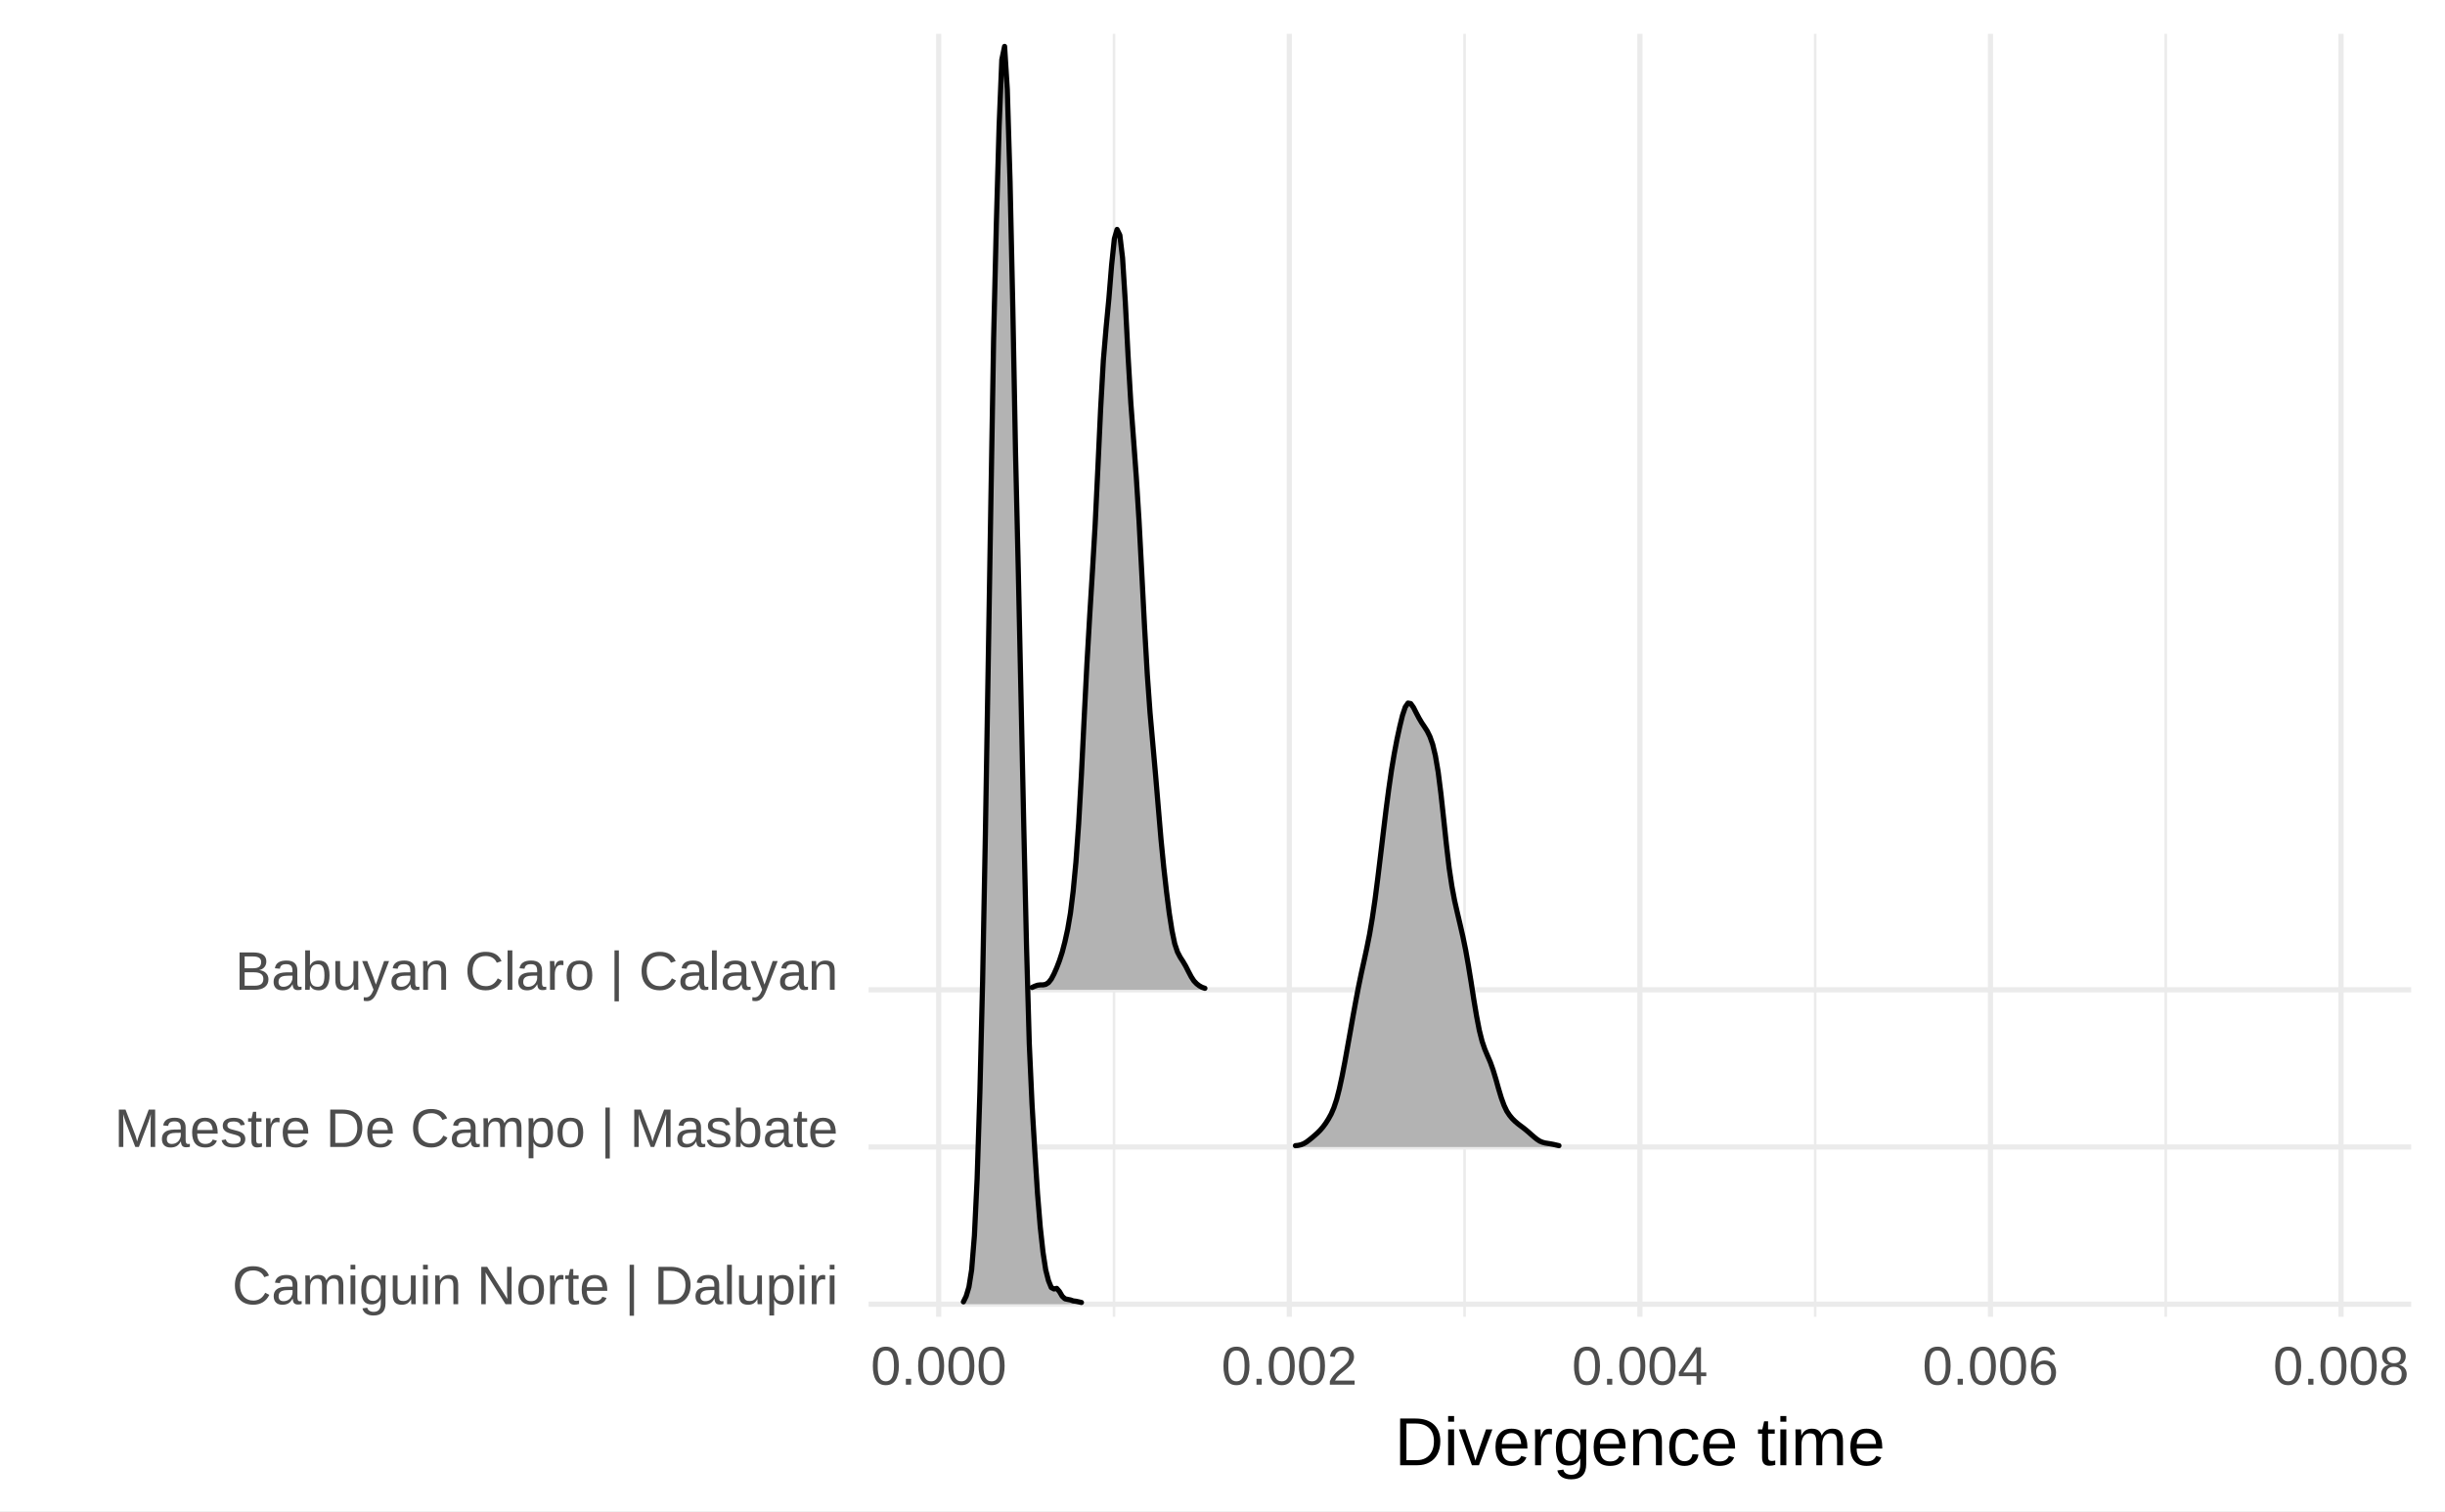
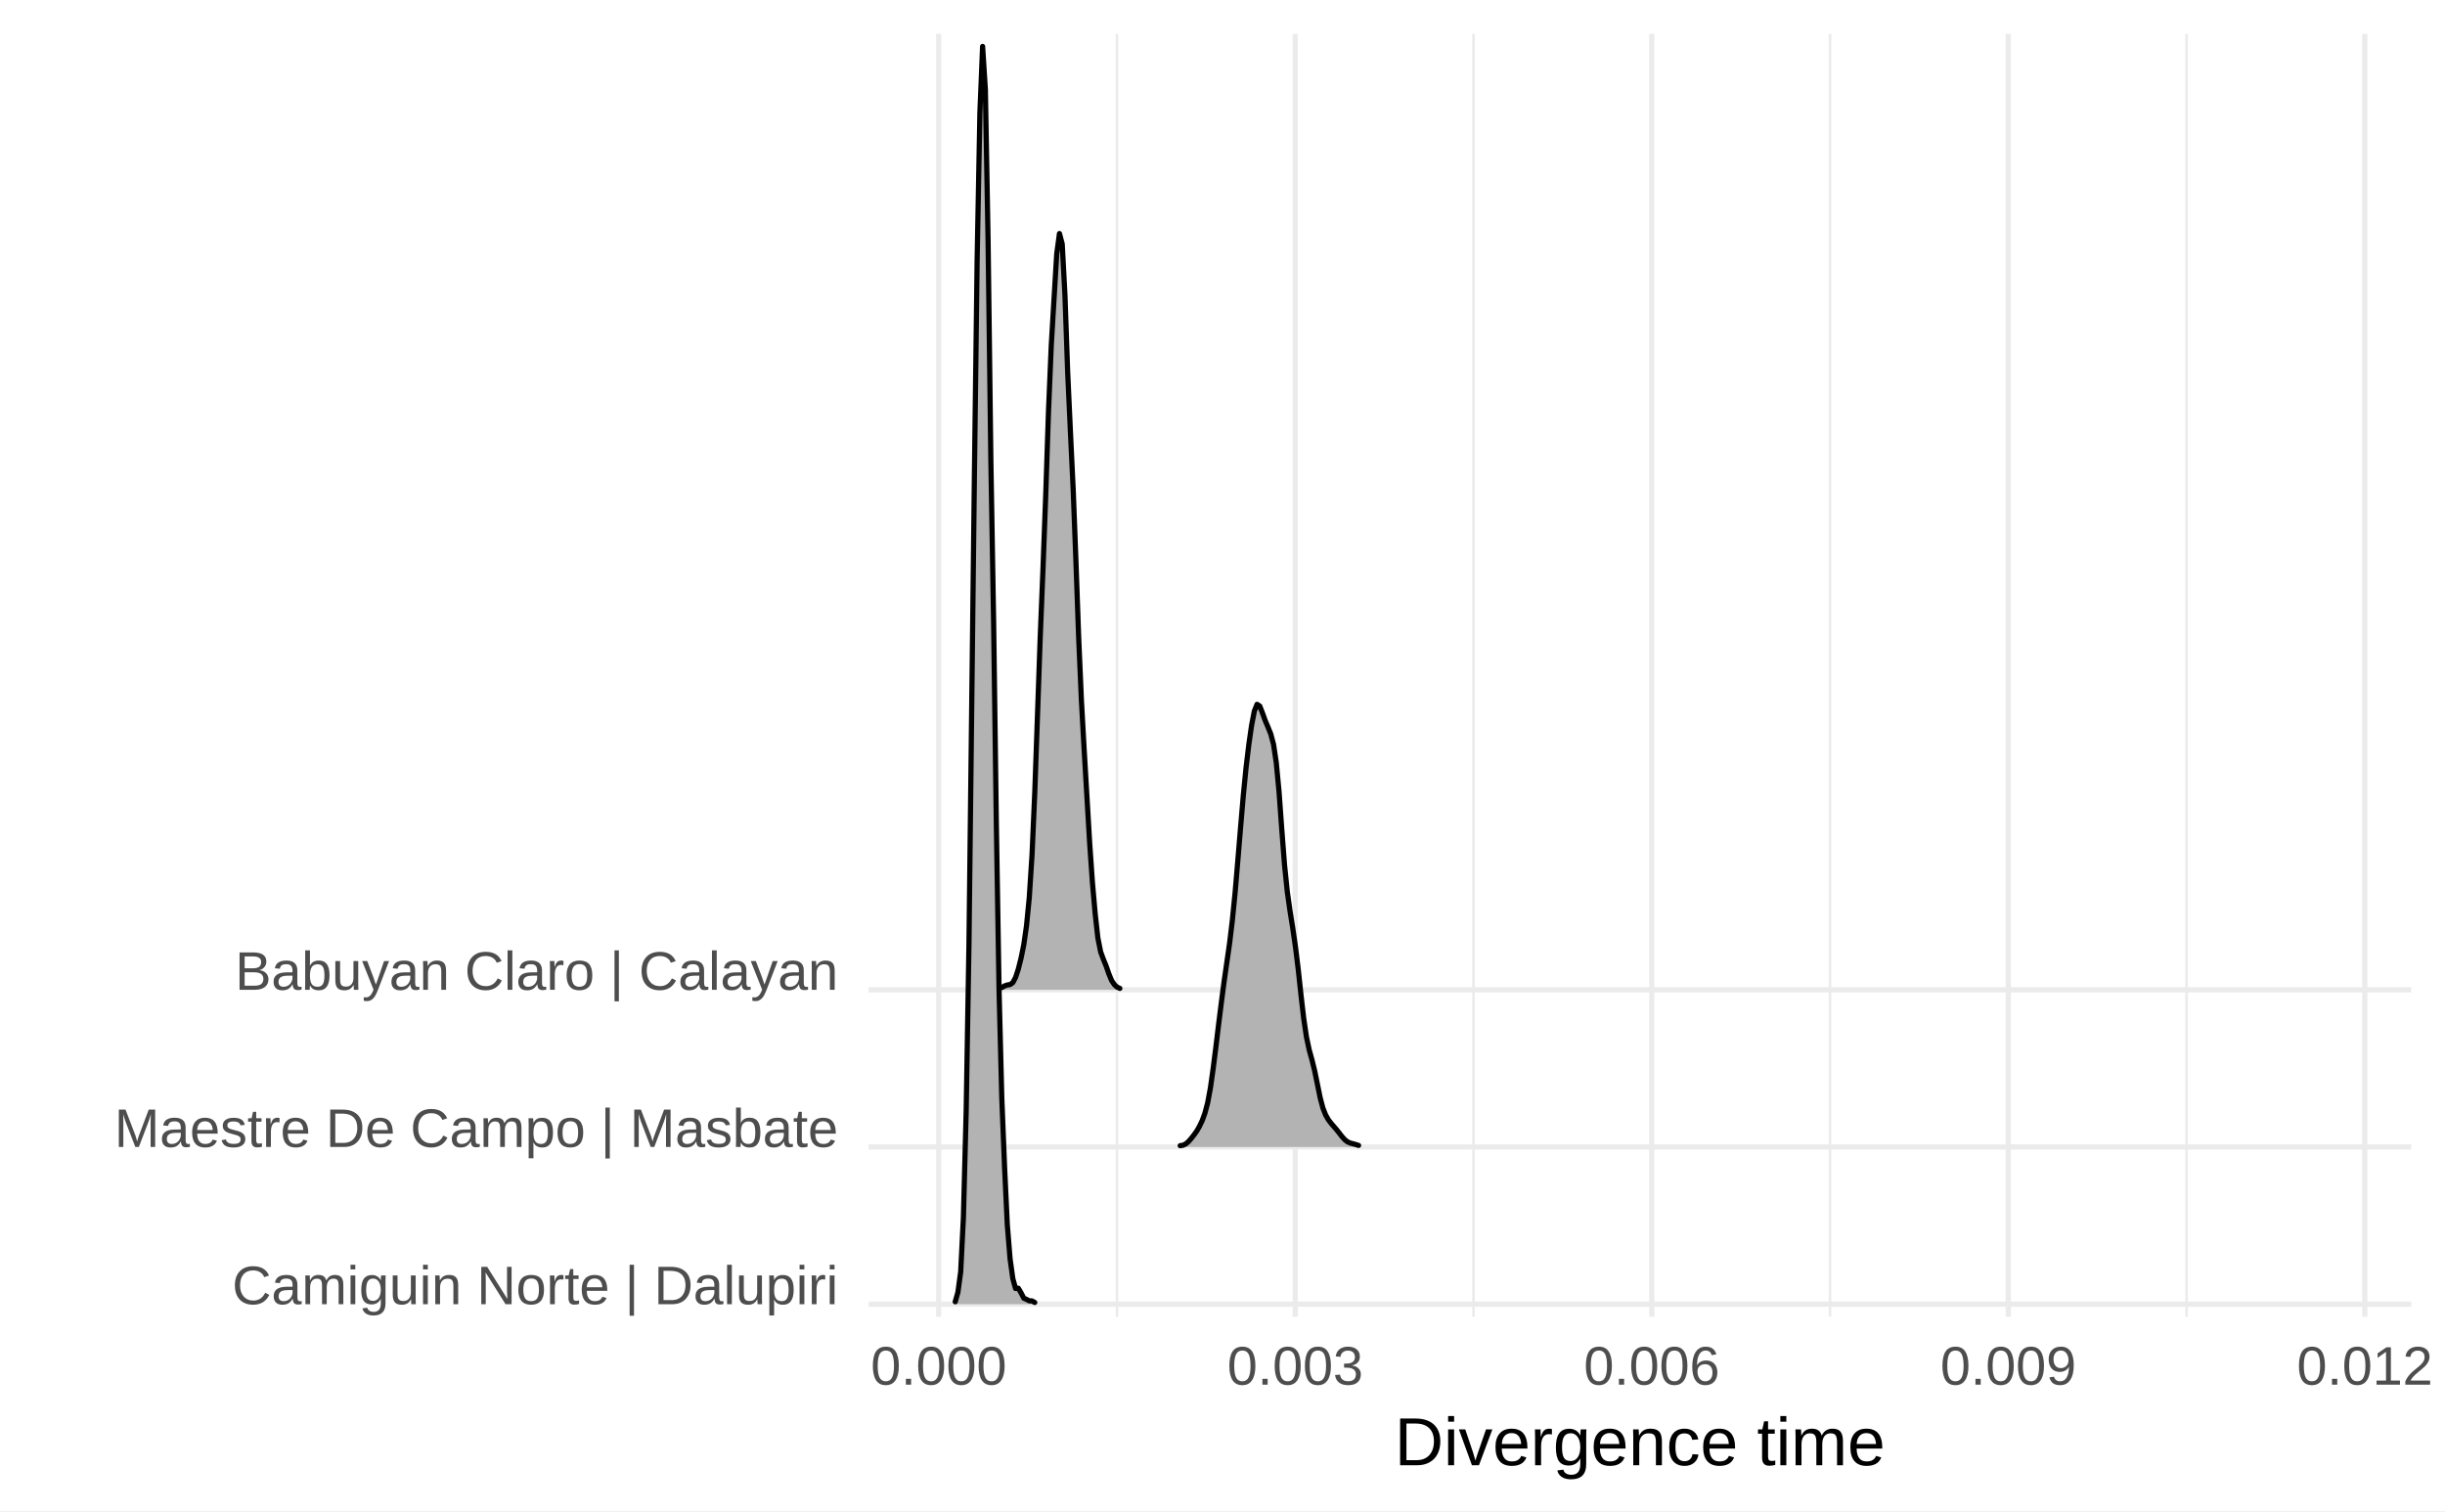
<svg xmlns="http://www.w3.org/2000/svg" viewBox="0 0 504.00 311.49">
  <defs>
    <style type="text/css">
    line, polyline, path, rect, circle {
      fill: none;
      stroke: #000000;
      stroke-linecap: round;
      stroke-linejoin: round;
      stroke-miterlimit: 10.00;
    }
  </style>
  </defs>
  <rect width="100%" height="100%" style="stroke: none; fill: #FFFFFF;" />
  <defs>
    <clipPath id="cpMTc5LjA0OXw0OTcuMDI2fDI3MS40Mzd8Ni45NzM4NQ==">
      <rect x="179.05" y="6.97" width="317.98" height="264.46" />
    </clipPath>
  </defs>
-   <polyline points="229.64,271.44 229.64,6.97 " style="stroke-width: 0.53; stroke: #EBEBEB; stroke-linecap: butt;" clip-path="url(#cpMTc5LjA0OXw0OTcuMDI2fDI3MS40Mzd8Ni45NzM4NQ==)" />
-   <polyline points="301.90,271.44 301.90,6.97 " style="stroke-width: 0.53; stroke: #EBEBEB; stroke-linecap: butt;" clip-path="url(#cpMTc5LjA0OXw0OTcuMDI2fDI3MS40Mzd8Ni45NzM4NQ==)" />
-   <polyline points="374.17,271.44 374.17,6.97 " style="stroke-width: 0.53; stroke: #EBEBEB; stroke-linecap: butt;" clip-path="url(#cpMTc5LjA0OXw0OTcuMDI2fDI3MS40Mzd8Ni45NzM4NQ==)" />
-   <polyline points="446.44,271.44 446.44,6.97 " style="stroke-width: 0.53; stroke: #EBEBEB; stroke-linecap: butt;" clip-path="url(#cpMTc5LjA0OXw0OTcuMDI2fDI3MS40Mzd8Ni45NzM4NQ==)" />
+   <polyline points="230.25,271.44 230.25,6.97 " style="stroke-width: 0.53; stroke: #EBEBEB; stroke-linecap: butt;" clip-path="url(#cpMTc5LjA0OXw0OTcuMDI2fDI3MS40Mzd8Ni45NzM4NQ==)" />
+   <polyline points="303.74,271.44 303.74,6.97 " style="stroke-width: 0.53; stroke: #EBEBEB; stroke-linecap: butt;" clip-path="url(#cpMTc5LjA0OXw0OTcuMDI2fDI3MS40Mzd8Ni45NzM4NQ==)" />
+   <polyline points="377.23,271.44 377.23,6.97 " style="stroke-width: 0.53; stroke: #EBEBEB; stroke-linecap: butt;" clip-path="url(#cpMTc5LjA0OXw0OTcuMDI2fDI3MS40Mzd8Ni45NzM4NQ==)" />
+   <polyline points="450.73,271.44 450.73,6.97 " style="stroke-width: 0.53; stroke: #EBEBEB; stroke-linecap: butt;" clip-path="url(#cpMTc5LjA0OXw0OTcuMDI2fDI3MS40Mzd8Ni45NzM4NQ==)" />
  <polyline points="179.05,268.84 497.03,268.84 " style="stroke-width: 1.07; stroke: #EBEBEB; stroke-linecap: butt;" clip-path="url(#cpMTc5LjA0OXw0OTcuMDI2fDI3MS40Mzd8Ni45NzM4NQ==)" />
  <polyline points="179.05,236.43 497.03,236.43 " style="stroke-width: 1.07; stroke: #EBEBEB; stroke-linecap: butt;" clip-path="url(#cpMTc5LjA0OXw0OTcuMDI2fDI3MS40Mzd8Ni45NzM4NQ==)" />
  <polyline points="179.05,204.03 497.03,204.03 " style="stroke-width: 1.07; stroke: #EBEBEB; stroke-linecap: butt;" clip-path="url(#cpMTc5LjA0OXw0OTcuMDI2fDI3MS40Mzd8Ni45NzM4NQ==)" />
  <polyline points="193.50,271.44 193.50,6.97 " style="stroke-width: 1.07; stroke: #EBEBEB; stroke-linecap: butt;" clip-path="url(#cpMTc5LjA0OXw0OTcuMDI2fDI3MS40Mzd8Ni45NzM4NQ==)" />
-   <polyline points="265.77,271.44 265.77,6.97 " style="stroke-width: 1.07; stroke: #EBEBEB; stroke-linecap: butt;" clip-path="url(#cpMTc5LjA0OXw0OTcuMDI2fDI3MS40Mzd8Ni45NzM4NQ==)" />
-   <polyline points="338.04,271.44 338.04,6.97 " style="stroke-width: 1.07; stroke: #EBEBEB; stroke-linecap: butt;" clip-path="url(#cpMTc5LjA0OXw0OTcuMDI2fDI3MS40Mzd8Ni45NzM4NQ==)" />
-   <polyline points="410.31,271.44 410.31,6.97 " style="stroke-width: 1.07; stroke: #EBEBEB; stroke-linecap: butt;" clip-path="url(#cpMTc5LjA0OXw0OTcuMDI2fDI3MS40Mzd8Ni45NzM4NQ==)" />
-   <polyline points="482.57,271.44 482.57,6.97 " style="stroke-width: 1.07; stroke: #EBEBEB; stroke-linecap: butt;" clip-path="url(#cpMTc5LjA0OXw0OTcuMDI2fDI3MS40Mzd8Ni45NzM4NQ==)" />
-   <polyline points="212.74,203.55 213.30,203.29 213.87,203.09 214.43,203.02 215.00,203.02 215.56,202.91 216.13,202.55 216.70,201.83 217.26,200.77 217.83,199.48 218.39,198.02 218.96,196.27 219.52,194.12 220.09,191.53 220.66,188.20 221.22,183.67 221.79,177.66 222.35,169.76 222.92,159.64 223.48,148.12 224.05,136.92 224.62,127.05 225.18,117.96 225.75,108.15 226.31,96.52 226.88,84.26 227.44,74.27 228.01,67.52 228.58,61.54 229.14,54.68 229.71,49.23 230.27,47.29 230.84,48.47 231.40,53.18 231.97,62.34 232.54,73.48 233.10,83.02 233.67,90.65 234.23,98.33 234.80,107.44 235.36,118.10 235.93,129.19 236.50,139.07 237.06,146.88 237.63,153.28 238.19,159.60 238.76,166.37 239.32,172.98 239.89,178.79 240.46,183.82 241.02,188.19 241.59,191.84 242.15,194.53 242.72,196.24 243.28,197.31 243.85,198.19 244.42,199.16 244.98,200.26 245.55,201.34 246.11,202.20 246.68,202.79 247.24,203.22 247.81,203.53 248.37,203.72 248.37,204.03 247.81,204.03 247.24,204.03 246.68,204.03 246.11,204.03 245.55,204.03 244.98,204.03 244.42,204.03 243.85,204.03 243.28,204.03 242.72,204.03 242.15,204.03 241.59,204.03 241.02,204.03 240.46,204.03 239.89,204.03 239.32,204.03 238.76,204.03 238.19,204.03 237.63,204.03 237.06,204.03 236.50,204.03 235.93,204.03 235.36,204.03 234.80,204.03 234.23,204.03 233.67,204.03 233.10,204.03 232.54,204.03 231.97,204.03 231.40,204.03 230.84,204.03 230.27,204.03 229.71,204.03 229.14,204.03 228.58,204.03 228.01,204.03 227.44,204.03 226.88,204.03 226.31,204.03 225.75,204.03 225.18,204.03 224.62,204.03 224.05,204.03 223.48,204.03 222.92,204.03 222.35,204.03 221.79,204.03 221.22,204.03 220.66,204.03 220.09,204.03 219.52,204.03 218.96,204.03 218.39,204.03 217.83,204.03 217.26,204.03 216.70,204.03 216.13,204.03 215.56,204.03 215.00,204.03 214.43,204.03 213.87,204.03 213.30,204.03 212.74,204.03 " style="stroke-width: 0.75; stroke: none; fill: #B3B3B3;" clip-path="url(#cpMTc5LjA0OXw0OTcuMDI2fDI3MS40Mzd8Ni45NzM4NQ==)" />
-   <polyline points="212.74,203.55 213.30,203.29 213.87,203.09 214.43,203.02 215.00,203.02 215.56,202.91 216.13,202.55 216.70,201.83 217.26,200.77 217.83,199.48 218.39,198.02 218.96,196.27 219.52,194.12 220.09,191.53 220.66,188.20 221.22,183.67 221.79,177.66 222.35,169.76 222.92,159.64 223.48,148.12 224.05,136.92 224.62,127.05 225.18,117.96 225.75,108.15 226.31,96.52 226.88,84.26 227.44,74.27 228.01,67.52 228.58,61.54 229.14,54.68 229.71,49.23 230.27,47.29 230.84,48.47 231.40,53.18 231.97,62.34 232.54,73.48 233.10,83.02 233.67,90.65 234.23,98.33 234.80,107.44 235.36,118.10 235.93,129.19 236.50,139.07 237.06,146.88 237.63,153.28 238.19,159.60 238.76,166.37 239.32,172.98 239.89,178.79 240.46,183.82 241.02,188.19 241.59,191.84 242.15,194.53 242.72,196.24 243.28,197.31 243.85,198.19 244.42,199.16 244.98,200.26 245.55,201.34 246.11,202.20 246.68,202.79 247.24,203.22 247.81,203.53 248.37,203.72 " style="stroke-width: 1.07;" clip-path="url(#cpMTc5LjA0OXw0OTcuMDI2fDI3MS40Mzd8Ni45NzM4NQ==)" />
-   <polyline points="267.04,236.16 267.61,236.10 268.17,235.97 268.74,235.75 269.31,235.41 269.87,234.99 270.44,234.53 271.00,234.05 271.57,233.54 272.13,232.98 272.70,232.32 273.27,231.55 273.83,230.67 274.40,229.64 274.96,228.34 275.53,226.63 276.09,224.44 276.66,221.81 277.23,218.85 277.79,215.73 278.36,212.55 278.92,209.38 279.49,206.28 280.05,203.34 280.62,200.59 281.19,198.01 281.75,195.42 282.32,192.57 282.88,189.26 283.45,185.38 284.01,181.01 284.58,176.33 285.15,171.57 285.71,166.94 286.28,162.60 286.84,158.72 287.41,155.34 287.97,152.39 288.54,149.76 289.10,147.47 289.67,145.76 290.24,144.93 290.80,145.04 291.37,145.84 291.93,146.94 292.50,148.02 293.06,148.97 293.63,149.81 294.20,150.70 294.76,151.84 295.33,153.45 295.89,155.79 296.46,159.14 297.02,163.57 297.59,168.80 298.16,174.14 298.72,178.90 299.29,182.71 299.85,185.69 300.42,188.19 300.98,190.56 301.55,193.05 302.12,195.82 302.68,198.98 303.25,202.47 303.81,206.08 304.38,209.48 304.94,212.38 305.51,214.64 306.08,216.31 306.64,217.64 307.21,218.96 307.77,220.53 308.34,222.40 308.90,224.41 309.47,226.30 310.04,227.86 310.60,229.04 311.17,229.90 311.73,230.58 312.30,231.14 312.86,231.62 313.43,232.06 314.00,232.48 314.56,232.93 315.13,233.41 315.69,233.91 316.26,234.40 316.82,234.85 317.39,235.22 317.96,235.46 318.52,235.61 319.09,235.70 319.65,235.79 320.22,235.90 320.78,236.03 321.35,236.16 321.35,236.43 320.78,236.43 320.22,236.43 319.65,236.43 319.09,236.43 318.52,236.43 317.96,236.43 317.39,236.43 316.82,236.43 316.26,236.43 315.69,236.43 315.13,236.43 314.56,236.43 314.00,236.43 313.43,236.43 312.86,236.43 312.30,236.43 311.73,236.43 311.17,236.43 310.60,236.43 310.04,236.43 309.47,236.43 308.90,236.43 308.34,236.43 307.77,236.43 307.21,236.43 306.64,236.43 306.08,236.43 305.51,236.43 304.94,236.43 304.38,236.43 303.81,236.43 303.25,236.43 302.68,236.43 302.12,236.43 301.55,236.43 300.98,236.43 300.42,236.43 299.85,236.43 299.29,236.43 298.72,236.43 298.16,236.43 297.59,236.43 297.02,236.43 296.46,236.43 295.89,236.43 295.33,236.43 294.76,236.43 294.20,236.43 293.63,236.43 293.06,236.43 292.50,236.43 291.93,236.43 291.37,236.43 290.80,236.43 290.24,236.43 289.67,236.43 289.10,236.43 288.54,236.43 287.97,236.43 287.41,236.43 286.84,236.43 286.28,236.43 285.71,236.43 285.15,236.43 284.58,236.43 284.01,236.43 283.45,236.43 282.88,236.43 282.32,236.43 281.75,236.43 281.19,236.43 280.62,236.43 280.05,236.43 279.49,236.43 278.92,236.43 278.36,236.43 277.79,236.43 277.23,236.43 276.66,236.43 276.09,236.43 275.53,236.43 274.96,236.43 274.40,236.43 273.83,236.43 273.27,236.43 272.70,236.43 272.13,236.43 271.57,236.43 271.00,236.43 270.44,236.43 269.87,236.43 269.31,236.43 268.74,236.43 268.17,236.43 267.61,236.43 267.04,236.43 " style="stroke-width: 0.75; stroke: none; fill: #B3B3B3;" clip-path="url(#cpMTc5LjA0OXw0OTcuMDI2fDI3MS40Mzd8Ni45NzM4NQ==)" />
-   <polyline points="267.04,236.16 267.61,236.10 268.17,235.97 268.74,235.75 269.31,235.41 269.87,234.99 270.44,234.53 271.00,234.05 271.57,233.54 272.13,232.98 272.70,232.32 273.27,231.55 273.83,230.67 274.40,229.64 274.96,228.34 275.53,226.63 276.09,224.44 276.66,221.81 277.23,218.85 277.79,215.73 278.36,212.55 278.92,209.38 279.49,206.28 280.05,203.34 280.62,200.59 281.19,198.01 281.75,195.42 282.32,192.57 282.88,189.26 283.45,185.38 284.01,181.01 284.58,176.33 285.15,171.57 285.71,166.94 286.28,162.60 286.84,158.72 287.41,155.34 287.97,152.39 288.54,149.76 289.10,147.47 289.67,145.76 290.24,144.93 290.80,145.04 291.37,145.84 291.93,146.94 292.50,148.02 293.06,148.97 293.63,149.81 294.20,150.70 294.76,151.84 295.33,153.45 295.89,155.79 296.46,159.14 297.02,163.57 297.59,168.80 298.16,174.14 298.72,178.90 299.29,182.71 299.85,185.69 300.42,188.19 300.98,190.56 301.55,193.05 302.12,195.82 302.68,198.98 303.25,202.47 303.81,206.08 304.38,209.48 304.94,212.38 305.51,214.64 306.08,216.31 306.64,217.64 307.21,218.96 307.77,220.53 308.34,222.40 308.90,224.41 309.47,226.30 310.04,227.86 310.60,229.04 311.17,229.90 311.73,230.58 312.30,231.14 312.86,231.62 313.43,232.06 314.00,232.48 314.56,232.93 315.13,233.41 315.69,233.91 316.26,234.40 316.82,234.85 317.39,235.22 317.96,235.46 318.52,235.61 319.09,235.70 319.65,235.79 320.22,235.90 320.78,236.03 321.35,236.16 " style="stroke-width: 1.07;" clip-path="url(#cpMTc5LjA0OXw0OTcuMDI2fDI3MS40Mzd8Ni45NzM4NQ==)" />
-   <polyline points="198.59,268.35 199.16,267.19 199.73,265.29 200.29,261.75 200.86,254.70 201.42,242.99 201.99,225.10 202.55,202.35 203.12,172.09 203.68,138.44 204.25,103.70 204.82,69.80 205.38,46.22 205.95,26.10 206.51,12.30 207.08,9.57 207.64,18.45 208.21,37.47 208.78,63.59 209.34,93.49 209.91,117.80 210.47,143.72 211.04,170.50 211.60,194.95 212.17,215.12 212.74,227.67 213.30,237.14 213.87,246.05 214.43,252.92 215.00,258.12 215.56,261.77 216.13,263.99 216.70,265.40 217.26,265.70 217.83,265.58 218.39,266.23 218.96,267.20 219.52,267.72 220.09,267.85 220.66,267.96 221.22,268.16 221.79,268.23 222.35,268.35 222.92,268.48 222.92,268.84 222.35,268.84 221.79,268.84 221.22,268.84 220.66,268.84 220.09,268.84 219.52,268.84 218.96,268.84 218.39,268.84 217.83,268.84 217.26,268.84 216.70,268.84 216.13,268.84 215.56,268.84 215.00,268.84 214.43,268.84 213.87,268.84 213.30,268.84 212.74,268.84 212.17,268.84 211.60,268.84 211.04,268.84 210.47,268.84 209.91,268.84 209.34,268.84 208.78,268.84 208.21,268.84 207.64,268.84 207.08,268.84 206.51,268.84 205.95,268.84 205.38,268.84 204.82,268.84 204.25,268.84 203.68,268.84 203.12,268.84 202.55,268.84 201.99,268.84 201.42,268.84 200.86,268.84 200.29,268.84 199.73,268.84 199.16,268.84 198.59,268.84 " style="stroke-width: 0.75; stroke: none; fill: #B3B3B3;" clip-path="url(#cpMTc5LjA0OXw0OTcuMDI2fDI3MS40Mzd8Ni45NzM4NQ==)" />
-   <polyline points="198.59,268.35 199.16,267.19 199.73,265.29 200.29,261.75 200.86,254.70 201.42,242.99 201.99,225.10 202.55,202.35 203.12,172.09 203.68,138.44 204.25,103.70 204.82,69.80 205.38,46.22 205.95,26.10 206.51,12.30 207.08,9.57 207.64,18.45 208.21,37.47 208.78,63.59 209.34,93.49 209.91,117.80 210.47,143.72 211.04,170.50 211.60,194.95 212.17,215.12 212.74,227.67 213.30,237.14 213.87,246.05 214.43,252.92 215.00,258.12 215.56,261.77 216.13,263.99 216.70,265.40 217.26,265.70 217.83,265.58 218.39,266.23 218.96,267.20 219.52,267.72 220.09,267.85 220.66,267.96 221.22,268.16 221.79,268.23 222.35,268.35 222.92,268.48 " style="stroke-width: 1.07;" clip-path="url(#cpMTc5LjA0OXw0OTcuMDI2fDI3MS40Mzd8Ni45NzM4NQ==)" />
+   <polyline points="266.99,271.44 266.99,6.97 " style="stroke-width: 1.07; stroke: #EBEBEB; stroke-linecap: butt;" clip-path="url(#cpMTc5LjA0OXw0OTcuMDI2fDI3MS40Mzd8Ni45NzM4NQ==)" />
+   <polyline points="340.49,271.44 340.49,6.97 " style="stroke-width: 1.07; stroke: #EBEBEB; stroke-linecap: butt;" clip-path="url(#cpMTc5LjA0OXw0OTcuMDI2fDI3MS40Mzd8Ni45NzM4NQ==)" />
+   <polyline points="413.98,271.44 413.98,6.97 " style="stroke-width: 1.07; stroke: #EBEBEB; stroke-linecap: butt;" clip-path="url(#cpMTc5LjA0OXw0OTcuMDI2fDI3MS40Mzd8Ni45NzM4NQ==)" />
+   <polyline points="487.47,271.44 487.47,6.97 " style="stroke-width: 1.07; stroke: #EBEBEB; stroke-linecap: butt;" clip-path="url(#cpMTc5LjA0OXw0OTcuMDI2fDI3MS40Mzd8Ni45NzM4NQ==)" />
+   <polyline points="206.51,203.57 207.08,203.23 207.64,203.04 208.21,202.95 208.78,202.55 209.34,201.49 209.91,199.76 210.47,197.53 211.04,194.73 211.60,190.83 212.17,185.03 212.74,176.18 213.30,163.44 213.87,147.25 214.43,131.23 215.00,117.17 215.56,102.08 216.13,84.82 216.70,71.24 217.26,61.81 217.83,52.30 218.39,48.14 218.96,50.29 219.52,60.78 220.09,76.81 220.66,89.18 221.22,100.84 221.79,115.73 222.35,131.32 222.92,144.41 223.48,154.48 224.05,164.15 224.62,173.78 225.18,181.83 225.75,188.32 226.31,193.35 226.88,196.21 227.44,197.73 228.01,199.12 228.58,200.76 229.14,202.12 229.71,202.96 230.27,203.48 230.84,203.74 230.84,204.03 230.27,204.03 229.71,204.03 229.14,204.03 228.58,204.03 228.01,204.03 227.44,204.03 226.88,204.03 226.31,204.03 225.75,204.03 225.18,204.03 224.62,204.03 224.05,204.03 223.48,204.03 222.92,204.03 222.35,204.03 221.79,204.03 221.22,204.03 220.66,204.03 220.09,204.03 219.52,204.03 218.96,204.03 218.39,204.03 217.83,204.03 217.26,204.03 216.70,204.03 216.13,204.03 215.56,204.03 215.00,204.03 214.43,204.03 213.87,204.03 213.30,204.03 212.74,204.03 212.17,204.03 211.60,204.03 211.04,204.03 210.47,204.03 209.91,204.03 209.34,204.03 208.78,204.03 208.21,204.03 207.64,204.03 207.08,204.03 206.51,204.03 " style="stroke-width: 0.75; stroke: none; fill: #B3B3B3;" clip-path="url(#cpMTc5LjA0OXw0OTcuMDI2fDI3MS40Mzd8Ni45NzM4NQ==)" />
+   <polyline points="206.51,203.57 207.08,203.23 207.64,203.04 208.21,202.95 208.78,202.55 209.34,201.49 209.91,199.76 210.47,197.53 211.04,194.73 211.60,190.83 212.17,185.03 212.74,176.18 213.30,163.44 213.87,147.25 214.43,131.23 215.00,117.17 215.56,102.08 216.13,84.82 216.70,71.24 217.26,61.81 217.83,52.30 218.39,48.14 218.96,50.29 219.52,60.78 220.09,76.81 220.66,89.18 221.22,100.84 221.79,115.73 222.35,131.32 222.92,144.41 223.48,154.48 224.05,164.15 224.62,173.78 225.18,181.83 225.75,188.32 226.31,193.35 226.88,196.21 227.44,197.73 228.01,199.12 228.58,200.76 229.14,202.12 229.71,202.96 230.27,203.48 230.84,203.74 " style="stroke-width: 1.07;" clip-path="url(#cpMTc5LjA0OXw0OTcuMDI2fDI3MS40Mzd8Ni45NzM4NQ==)" />
+   <polyline points="243.28,236.16 243.85,236.07 244.42,235.80 244.98,235.32 245.55,234.67 246.11,233.96 246.68,233.17 247.24,232.20 247.81,231.01 248.37,229.48 248.94,227.34 249.51,224.26 250.07,220.30 250.64,215.80 251.20,211.15 251.77,206.60 252.33,202.32 252.90,198.36 253.47,194.36 254.03,189.69 254.60,183.97 255.16,177.38 255.73,170.51 256.29,163.96 256.86,158.22 257.43,153.46 257.99,149.56 258.56,146.60 259.12,145.19 259.69,145.56 260.25,147.00 260.82,148.57 261.39,149.91 261.95,151.30 262.52,153.44 263.08,157.17 263.65,163.15 264.21,170.85 264.78,178.24 265.35,183.76 265.91,187.74 266.48,191.29 267.04,195.17 267.61,199.79 268.17,205.00 268.74,209.93 269.31,213.77 269.87,216.41 270.44,218.46 271.00,220.74 271.57,223.52 272.13,226.27 272.70,228.42 273.27,229.85 273.83,230.82 274.40,231.57 274.96,232.22 275.53,232.88 276.09,233.59 276.66,234.32 277.23,234.95 277.79,235.38 278.36,235.62 278.92,235.77 279.49,235.93 280.05,236.11 280.05,236.43 279.49,236.43 278.92,236.43 278.36,236.43 277.79,236.43 277.23,236.43 276.66,236.43 276.09,236.43 275.53,236.43 274.96,236.43 274.40,236.43 273.83,236.43 273.27,236.43 272.70,236.43 272.13,236.43 271.57,236.43 271.00,236.43 270.44,236.43 269.87,236.43 269.31,236.43 268.74,236.43 268.17,236.43 267.61,236.43 267.04,236.43 266.48,236.43 265.91,236.43 265.35,236.43 264.78,236.43 264.21,236.43 263.65,236.43 263.08,236.43 262.52,236.43 261.95,236.43 261.39,236.43 260.82,236.43 260.25,236.43 259.69,236.43 259.12,236.43 258.56,236.43 257.99,236.43 257.43,236.43 256.86,236.43 256.29,236.43 255.73,236.43 255.16,236.43 254.60,236.43 254.03,236.43 253.47,236.43 252.90,236.43 252.33,236.43 251.77,236.43 251.20,236.43 250.64,236.43 250.07,236.43 249.51,236.43 248.94,236.43 248.37,236.43 247.81,236.43 247.24,236.43 246.68,236.43 246.11,236.43 245.55,236.43 244.98,236.43 244.42,236.43 243.85,236.43 243.28,236.43 " style="stroke-width: 0.75; stroke: none; fill: #B3B3B3;" clip-path="url(#cpMTc5LjA0OXw0OTcuMDI2fDI3MS40Mzd8Ni45NzM4NQ==)" />
+   <polyline points="243.28,236.16 243.85,236.07 244.42,235.80 244.98,235.32 245.55,234.67 246.11,233.96 246.68,233.17 247.24,232.20 247.81,231.01 248.37,229.48 248.94,227.34 249.51,224.26 250.07,220.30 250.64,215.80 251.20,211.15 251.77,206.60 252.33,202.32 252.90,198.36 253.47,194.36 254.03,189.69 254.60,183.97 255.16,177.38 255.73,170.51 256.29,163.96 256.86,158.22 257.43,153.46 257.99,149.56 258.56,146.60 259.12,145.19 259.69,145.56 260.25,147.00 260.82,148.57 261.39,149.91 261.95,151.30 262.52,153.44 263.08,157.17 263.65,163.15 264.21,170.85 264.78,178.24 265.35,183.76 265.91,187.74 266.48,191.29 267.04,195.17 267.61,199.79 268.17,205.00 268.74,209.93 269.31,213.77 269.87,216.41 270.44,218.46 271.00,220.74 271.57,223.52 272.13,226.27 272.70,228.42 273.27,229.85 273.83,230.82 274.40,231.57 274.96,232.22 275.53,232.88 276.09,233.59 276.66,234.32 277.23,234.95 277.79,235.38 278.36,235.62 278.92,235.77 279.49,235.93 280.05,236.11 " style="stroke-width: 1.07;" clip-path="url(#cpMTc5LjA0OXw0OTcuMDI2fDI3MS40Mzd8Ni45NzM4NQ==)" />
+   <polyline points="196.90,268.34 197.46,266.38 198.03,262.16 198.59,251.01 199.16,229.12 199.73,195.05 200.29,146.79 200.86,97.80 201.42,53.64 201.99,23.23 202.55,9.57 203.12,18.49 203.68,49.66 204.25,94.74 204.82,128.15 205.38,169.83 205.95,204.54 206.51,226.44 207.08,240.63 207.64,252.45 208.21,259.47 208.78,263.57 209.34,265.60 209.91,265.54 210.47,266.49 211.04,267.60 211.60,267.84 212.17,268.15 212.74,268.16 213.30,268.48 213.30,268.84 212.74,268.84 212.17,268.84 211.60,268.84 211.04,268.84 210.47,268.84 209.91,268.84 209.34,268.84 208.78,268.84 208.21,268.84 207.64,268.84 207.08,268.84 206.51,268.84 205.95,268.84 205.38,268.84 204.82,268.84 204.25,268.84 203.68,268.84 203.12,268.84 202.55,268.84 201.99,268.84 201.42,268.84 200.86,268.84 200.29,268.84 199.73,268.84 199.16,268.84 198.59,268.84 198.03,268.84 197.46,268.84 196.90,268.84 " style="stroke-width: 0.75; stroke: none; fill: #B3B3B3;" clip-path="url(#cpMTc5LjA0OXw0OTcuMDI2fDI3MS40Mzd8Ni45NzM4NQ==)" />
+   <polyline points="196.90,268.34 197.46,266.38 198.03,262.16 198.59,251.01 199.16,229.12 199.73,195.05 200.29,146.79 200.86,97.80 201.42,53.64 201.99,23.23 202.55,9.57 203.12,18.49 203.68,49.66 204.25,94.74 204.82,128.15 205.38,169.83 205.95,204.54 206.51,226.44 207.08,240.63 207.64,252.45 208.21,259.47 208.78,263.57 209.34,265.60 209.91,265.54 210.47,266.49 211.04,267.60 211.60,267.84 212.17,268.15 212.74,268.16 213.30,268.48 " style="stroke-width: 1.07;" clip-path="url(#cpMTc5LjA0OXw0OTcuMDI2fDI3MS40Mzd8Ni45NzM4NQ==)" />
  <defs>
    <clipPath id="cpMHw1MDR8MzExLjQ4OXww">
      <rect x="0.00" y="0.00" width="504.00" height="311.49" />
    </clipPath>
  </defs>
  <g clip-path="url(#cpMHw1MDR8MzExLjQ4OXww)">
    <text x="47.86" y="268.84" style="font-size: 11.20px; fill: #4D4D4D; font-family: Arimo;" textLength="124.91px" lengthAdjust="spacingAndGlyphs">Camiguin Norte | Dalupiri</text>
  </g>
  <g clip-path="url(#cpMHw1MDR8MzExLjQ4OXww)">
    <text x="23.58" y="236.43" style="font-size: 11.20px; fill: #4D4D4D; font-family: Arimo;" textLength="149.19px" lengthAdjust="spacingAndGlyphs">Maestre De Campo | Masbate</text>
  </g>
  <g clip-path="url(#cpMHw1MDR8MzExLjQ4OXww)">
    <text x="48.46" y="204.03" style="font-size: 11.20px; fill: #4D4D4D; font-family: Arimo;" textLength="124.32px" lengthAdjust="spacingAndGlyphs">Babuyan Claro | Calayan</text>
  </g>
  <g clip-path="url(#cpMHw1MDR8MzExLjQ4OXww)">
    <text x="179.49" y="285.42" style="font-size: 11.20px; fill: #4D4D4D; font-family: Arimo;" textLength="28.03px" lengthAdjust="spacingAndGlyphs">0.000</text>
  </g>
  <g clip-path="url(#cpMHw1MDR8MzExLjQ4OXww)">
-     <text x="251.76" y="285.42" style="font-size: 11.20px; fill: #4D4D4D; font-family: Arimo;" textLength="28.03px" lengthAdjust="spacingAndGlyphs">0.002</text>
+     <text x="252.98" y="285.42" style="font-size: 11.20px; fill: #4D4D4D; font-family: Arimo;" textLength="28.03px" lengthAdjust="spacingAndGlyphs">0.003</text>
  </g>
  <g clip-path="url(#cpMHw1MDR8MzExLjQ4OXww)">
-     <text x="324.02" y="285.42" style="font-size: 11.20px; fill: #4D4D4D; font-family: Arimo;" textLength="28.03px" lengthAdjust="spacingAndGlyphs">0.004</text>
+     <text x="326.47" y="285.42" style="font-size: 11.20px; fill: #4D4D4D; font-family: Arimo;" textLength="28.03px" lengthAdjust="spacingAndGlyphs">0.006</text>
  </g>
  <g clip-path="url(#cpMHw1MDR8MzExLjQ4OXww)">
-     <text x="396.29" y="285.42" style="font-size: 11.20px; fill: #4D4D4D; font-family: Arimo;" textLength="28.03px" lengthAdjust="spacingAndGlyphs">0.006</text>
+     <text x="399.97" y="285.42" style="font-size: 11.20px; fill: #4D4D4D; font-family: Arimo;" textLength="28.03px" lengthAdjust="spacingAndGlyphs">0.009</text>
  </g>
  <g clip-path="url(#cpMHw1MDR8MzExLjQ4OXww)">
-     <text x="468.56" y="285.42" style="font-size: 11.20px; fill: #4D4D4D; font-family: Arimo;" textLength="28.03px" lengthAdjust="spacingAndGlyphs">0.008</text>
+     <text x="473.46" y="285.42" style="font-size: 11.20px; fill: #4D4D4D; font-family: Arimo;" textLength="28.03px" lengthAdjust="spacingAndGlyphs">0.012</text>
  </g>
  <g clip-path="url(#cpMHw1MDR8MzExLjQ4OXww)">
    <text x="287.46" y="302.03" style="font-size: 14.00px; font-family: Arimo;" textLength="101.15px" lengthAdjust="spacingAndGlyphs">Divergence time</text>
  </g>
</svg>
